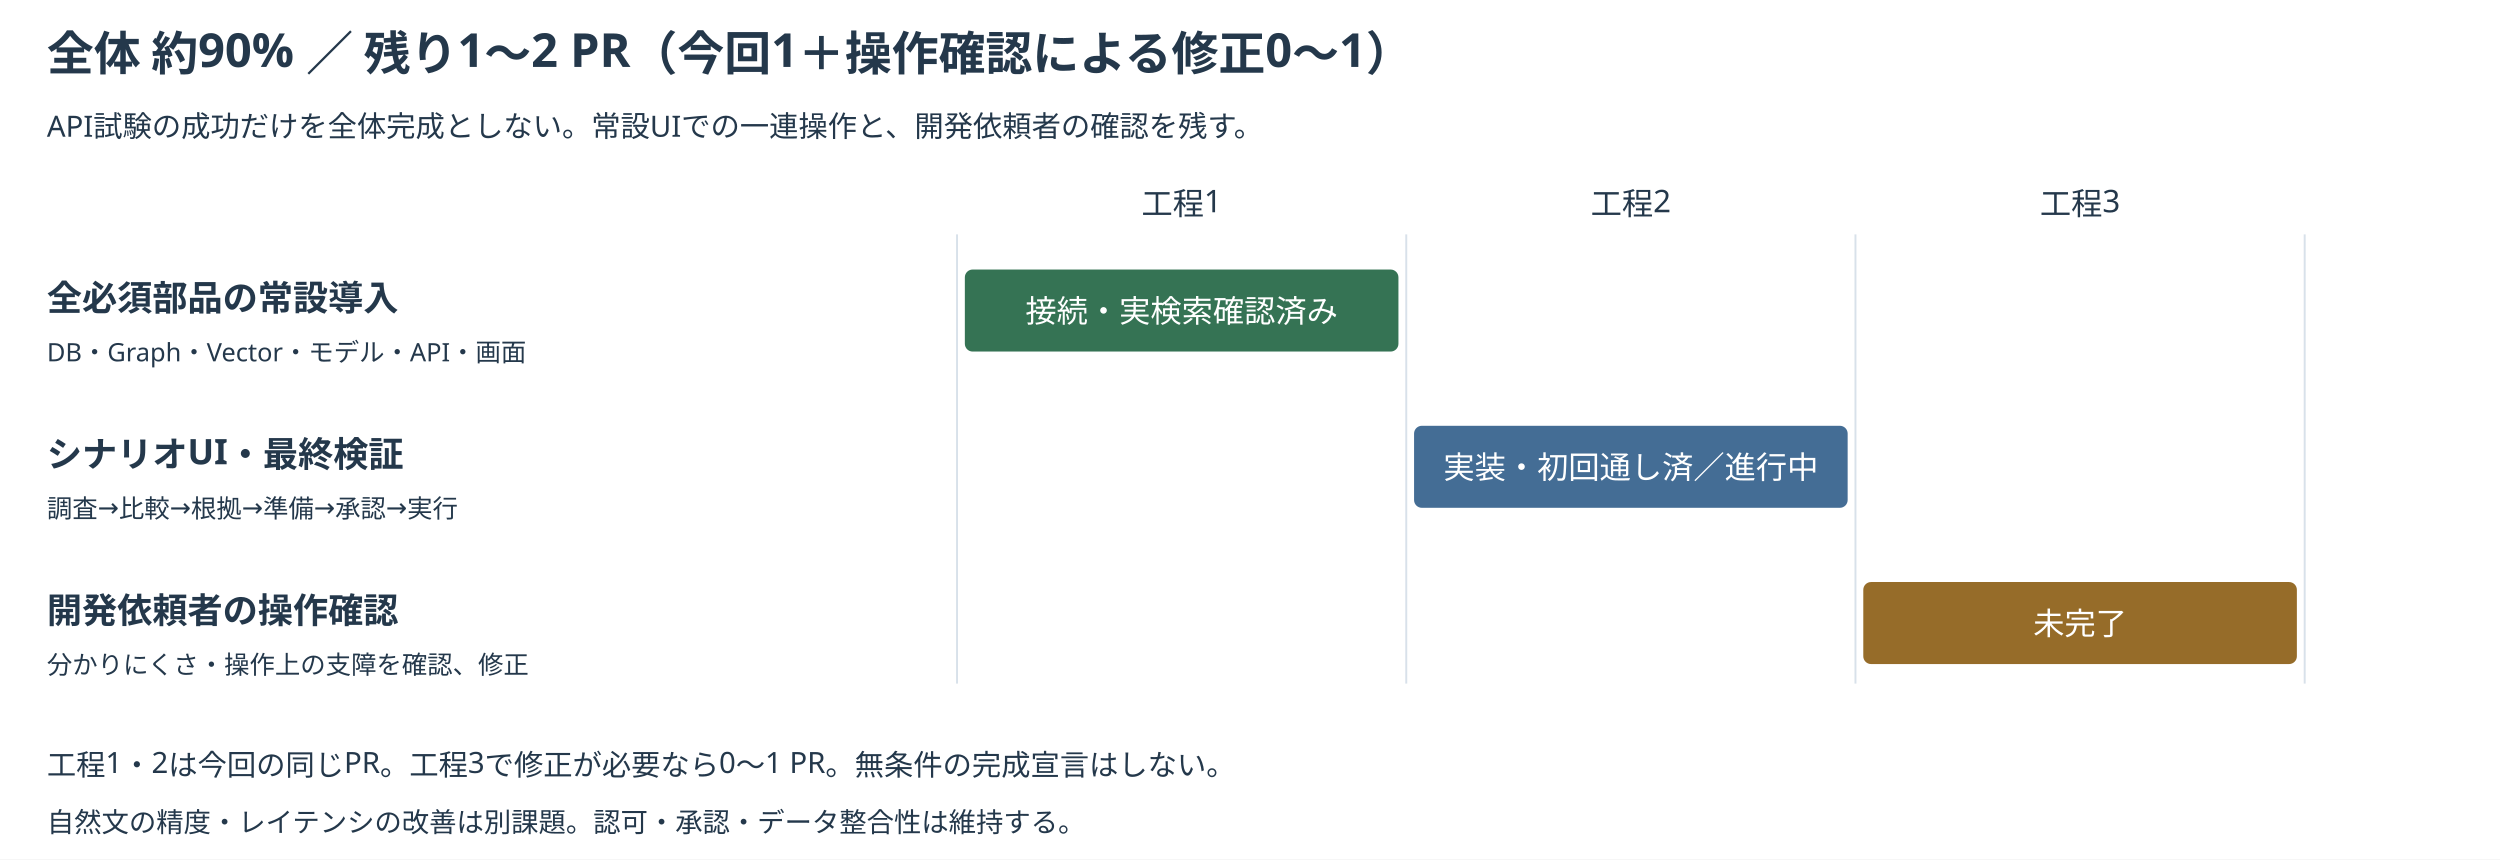
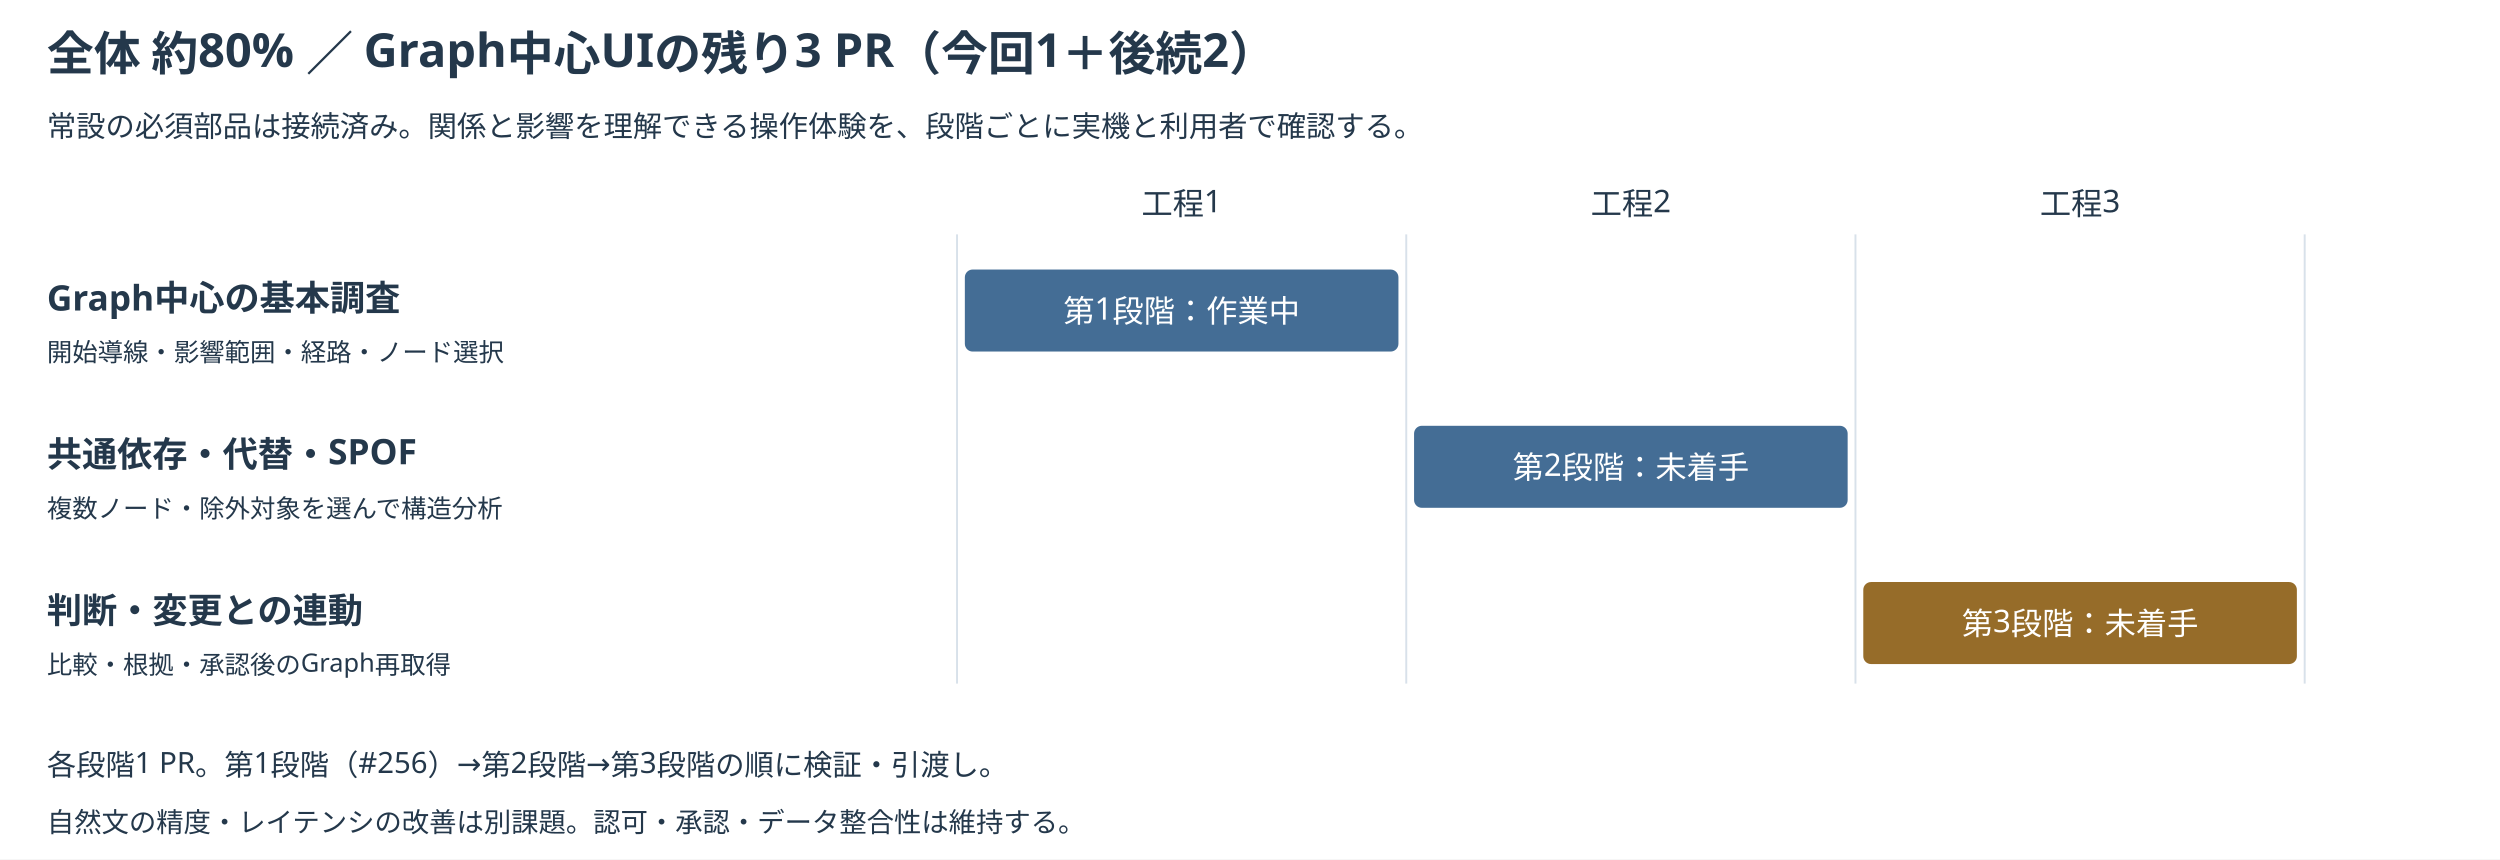
<svg xmlns="http://www.w3.org/2000/svg" width="1280" height="440" viewBox="0 0 1280 440" role="img" aria-labelledby="title desc">
  <rect width="1280" height="440" fill="white" />
  <g font-family="sans-serif" fill="#24384b">
-     <text x="24" y="36" font-size="24" font-weight="bold">全体 約90% ／ 残り1〜2 PR（今回1＋操作確認による修正0〜1）</text>
-     <text x="24" y="70" font-size="15">API試験の成功だけを全体完成としない。常設UIでの一連操作と、開発依頼者の確認を残す。</text>
+     <text x="24" y="36" font-size="24" font-weight="bold">全体 約80% ／ Graph中心UIの残り3 PR（今回1＋後続2）</text>
+     <text x="24" y="70" font-size="15">常設の必須部品は接続済み。関係と影響を理解できる操作体験を、段階ごとに実機と利用者で確認する。</text>
    <path d="M490 120V350 M720 120V350 M950 120V350 M1180 120V350" stroke="#d8e1ea" />
    <text x="605" y="110" text-anchor="middle" font-size="16">工程1</text>
    <text x="835" y="110" text-anchor="middle" font-size="16">工程2</text>
    <text x="1065" y="110" text-anchor="middle" font-size="16">工程3</text>
-     <text x="24" y="159" font-size="18" font-weight="bold">全必須部品の常設導入</text>
-     <text x="24" y="185" font-size="13">DB・Graph・Vector・モデル・API・画面</text>
-     <rect x="494" y="138" width="222" height="42" rx="4" fill="#357354" />
-     <text x="605" y="165" text-anchor="middle" font-size="16" fill="white">接続・実検索確認済み</text>
-     <text x="24" y="239" font-size="18" font-weight="bold">シナリオUI・最終検証</text>
-     <text x="24" y="265" font-size="13">調査→比較→根拠→準備→承認→実行</text>
+     <text x="24" y="159" font-size="18" font-weight="bold">Graph中心の基本調査</text>
+     <text x="24" y="185" font-size="13">開始導線・影響範囲・経路・ノード選択</text>
+     <rect x="494" y="138" width="222" height="42" rx="4" fill="#446d95" />
+     <text x="605" y="165" text-anchor="middle" font-size="16" fill="white">第1段階：作業中</text>
+     <text x="24" y="239" font-size="18" font-weight="bold">共通依存・代替・SPOF</text>
+     <text x="24" y="265" font-size="13">複数ノード・除外対象を選んで構造分析</text>
    <rect x="724" y="218" width="222" height="42" rx="4" fill="#446d95" />
-     <text x="835" y="245" text-anchor="middle" font-size="16" fill="white">実装・初回通し済／進行中</text>
-     <text x="24" y="319" font-size="18" font-weight="bold">開発依頼者の操作確認</text>
-     <text x="24" y="345" font-size="13">分かりにくさ・操作上の支障を確認、修正</text>
+     <text x="835" y="245" text-anchor="middle" font-size="16" fill="white">第2段階：未着手</text>
+     <text x="24" y="319" font-size="18" font-weight="bold">判断・変更との連動</text>
+     <text x="24" y="345" font-size="13">比較・根拠・承認後のGraph再取得</text>
    <rect x="954" y="298" width="222" height="42" rx="4" fill="#966c29" />
-     <text x="1065" y="325" text-anchor="middle" font-size="16" fill="white">未完了</text>
-     <text x="24" y="397" font-size="15">工程1・2は今回の同じPR。工程3で修正が必要なら0〜1 PR。無条件の完成宣言はしない。</text>
+     <text x="1065" y="325" text-anchor="middle" font-size="16" fill="white">第3段階：未着手</text>
+     <text x="24" y="397" font-size="15">各段階1 PR。第1段階（#256）→第2段階→第3段階の順に検証・引渡し。</text>
    <text x="24" y="426" font-size="14">自然文の精度・レイテンシの改善は別課題。認可・承認・データ整合性は維持する。</text>
  </g>
</svg>
